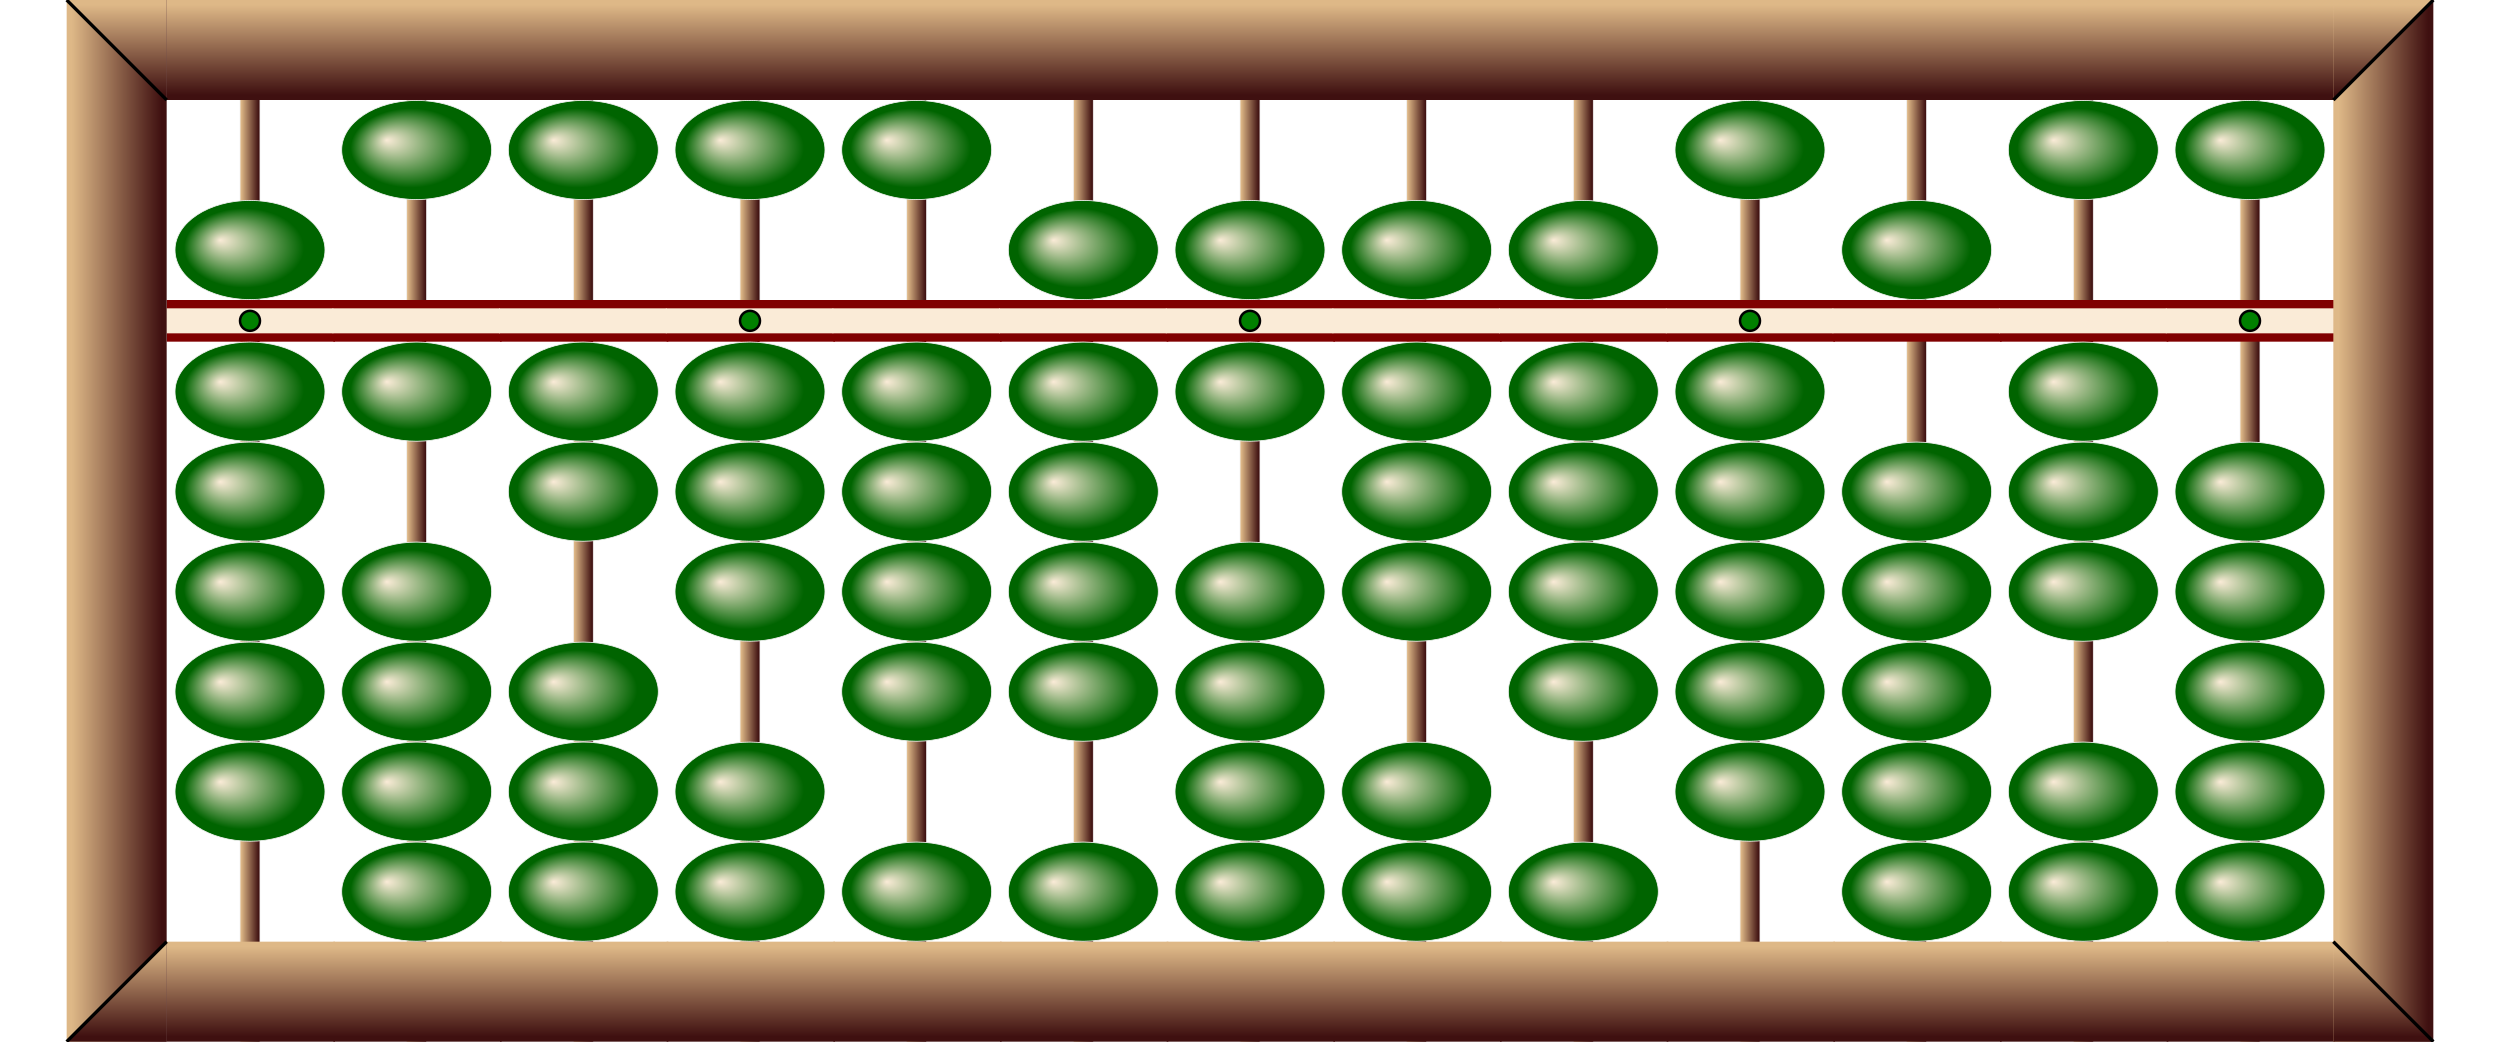
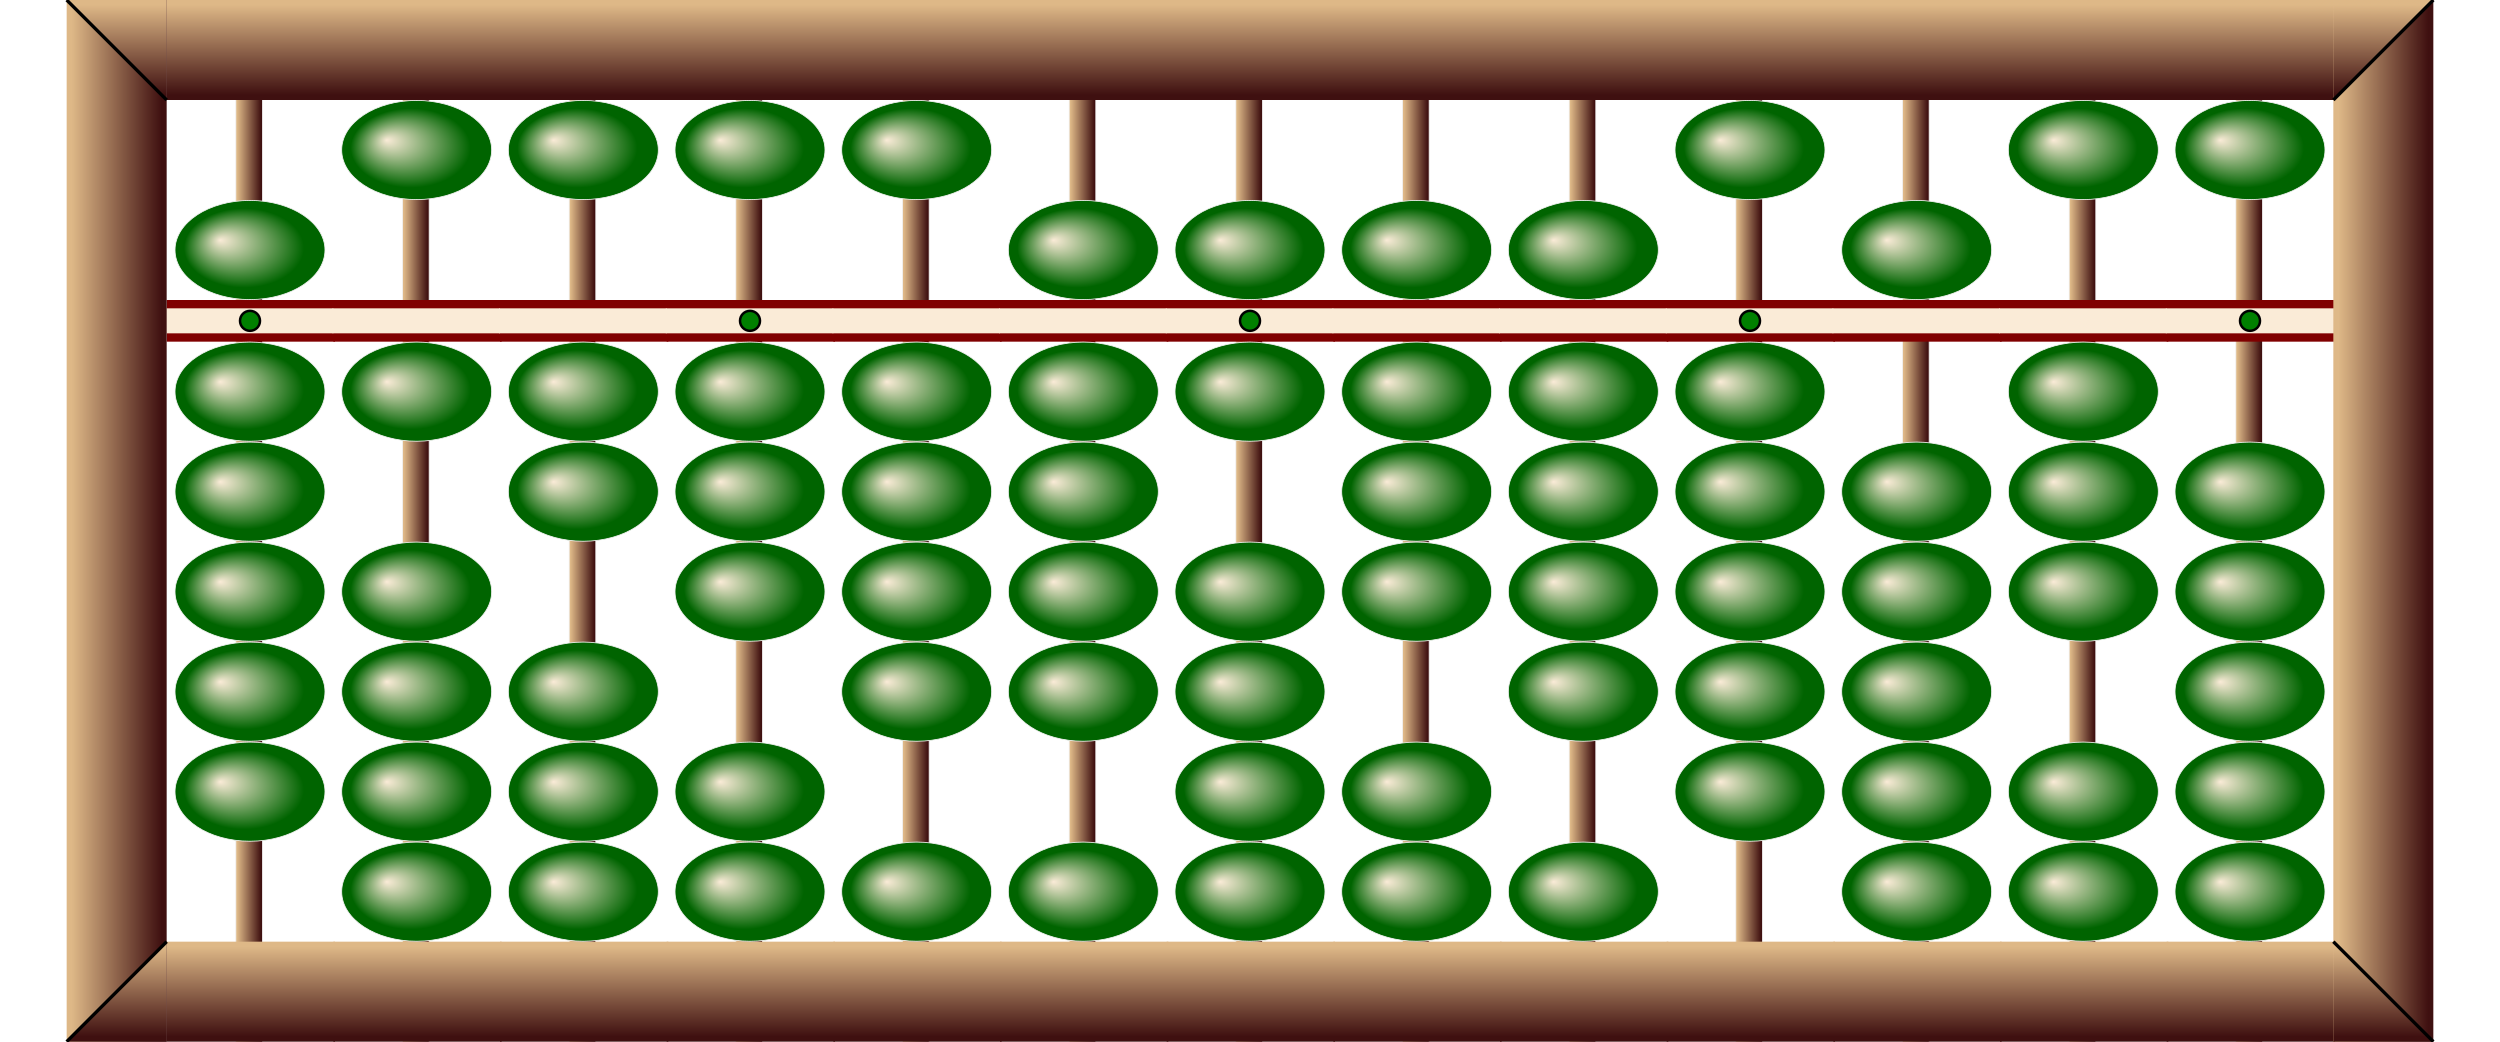
<svg xmlns="http://www.w3.org/2000/svg" x="0px" y="0px" width="750.0px" height="312.5px" viewBox="0 0 3000 1250">
+   <style>
+ .names {;
+ font: bold 80px mono;
+ fill: Gold;
+ }
+ </style>
  <defs>
    <radialGradient id="grad1" cx="50%" cy="50%" r="50%" fx="30%" fy="40%">
      <stop offset="0%" stop-color="antiquewhite" />
      <stop offset="80%" stop-color="Darkgreen" />
    </radialGradient>
    <linearGradient id="rodgrad">
      <stop offset="5%" stop-color="BurlyWood" />
      <stop offset="95%" stop-color="#3f1010" />
    </linearGradient>
-     <linearGradient id="rodgrad2" gradientTransform="rotate(90)">
+     <linearGradient id="framegrad">
+       <stop offset="5%" stop-color="BurlyWood" />
+       <stop offset="95%" stop-color="#3f1010" />
+     </linearGradient>
+     <linearGradient id="framegrad2" gradientTransform="rotate(90)">
      <stop offset="5%" stop-color="BurlyWood" />
      <stop offset="95%" stop-color="#3f1010" />
    </linearGradient>
    <linearGradient id="jap1">
      <stop offset="5%" stop-color="BurlyWood" />
      <stop offset="95%" stop-color="#3f0010" />
    </linearGradient>
    <linearGradient id="jap2">
      <stop offset="5%" stop-color="#250000" />
      <stop offset="95%" stop-color="Peru" />
    </linearGradient>
    <g id="bead">
      <polygon fill="url(#jap1)" stroke="#F2F2F2" points="80,0 5,60 195,60 119,0" />
      <polygon fill="url(#jap2)" stroke="#F2F2F2" points="119,120 195,60 5,60 80,120" />
    </g>
    <g id="bead2">
      <ellipse cx="100" cy="60" rx="90" ry="59.5" fill="url(#grad1)" stroke="#F2F2F2" />
    </g>
    <g id="frame">
-       <rect y="0" fill="url(#rodgrad2)" width="202" height="120" />
+       <rect y="0" fill="url(#framegrad2)" width="202" height="120" />
    </g>
    <g id="bar">
      <rect x="0" y="0" width="202" height="50" fill="Maroon" />
      <rect x="-1" y="10" fill="AntiqueWhite" width="202" height="30" />
    </g>
    <g id="bardot">
      <use href="#bar" />
      <circle cx="100" cy="25" r="12" stroke="black" stroke-width="3" fill="green" />
    </g>
  </defs>
-   <rect x="288" y="0.5" fill="url(#rodgrad)" stroke="#F2F2F2" width="24" height="1250" />
+   <rect x="283" y="0.5" fill="url(#rodgrad)" stroke="#F2F2F2" width="32" height="1250" />
  <use href="#frame" x="200" y="0" />
  <use href="#frame" x="200" y="1130" />
  <use href="#bardot" x="200" y="360" />
  <use href="#bead2" x="200" y="240" />
  <use href="#bead2" x="200" y="410" />
  <use href="#bead2" x="200" y="530" />
  <use href="#bead2" x="200" y="650" />
  <use href="#bead2" x="200" y="770" />
  <use href="#bead2" x="200" y="890" />
-   <rect x="488" y="0.5" fill="url(#rodgrad)" stroke="#F2F2F2" width="24" height="1250" />
+   <rect x="483" y="0.5" fill="url(#rodgrad)" stroke="#F2F2F2" width="32" height="1250" />
  <use href="#frame" x="400" y="0" />
  <use href="#frame" x="400" y="1130" />
  <use href="#bar" x="400" y="360" />
  <use href="#bead2" x="400" y="120" />
  <use href="#bead2" x="400" y="410" />
  <use href="#bead2" x="400" y="650" />
  <use href="#bead2" x="400" y="770" />
  <use href="#bead2" x="400" y="890" />
  <use href="#bead2" x="400" y="1010" />
-   <rect x="688" y="0.5" fill="url(#rodgrad)" stroke="#F2F2F2" width="24" height="1250" />
+   <rect x="683" y="0.5" fill="url(#rodgrad)" stroke="#F2F2F2" width="32" height="1250" />
  <use href="#frame" x="600" y="0" />
  <use href="#frame" x="600" y="1130" />
  <use href="#bar" x="600" y="360" />
  <use href="#bead2" x="600" y="120" />
  <use href="#bead2" x="600" y="410" />
  <use href="#bead2" x="600" y="530" />
  <use href="#bead2" x="600" y="770" />
  <use href="#bead2" x="600" y="890" />
  <use href="#bead2" x="600" y="1010" />
-   <rect x="888" y="0.5" fill="url(#rodgrad)" stroke="#F2F2F2" width="24" height="1250" />
+   <rect x="883" y="0.5" fill="url(#rodgrad)" stroke="#F2F2F2" width="32" height="1250" />
  <use href="#frame" x="800" y="0" />
  <use href="#frame" x="800" y="1130" />
  <use href="#bardot" x="800" y="360" />
  <use href="#bead2" x="800" y="120" />
  <use href="#bead2" x="800" y="410" />
  <use href="#bead2" x="800" y="530" />
  <use href="#bead2" x="800" y="650" />
  <use href="#bead2" x="800" y="890" />
  <use href="#bead2" x="800" y="1010" />
-   <rect x="1088" y="0.5" fill="url(#rodgrad)" stroke="#F2F2F2" width="24" height="1250" />
+   <rect x="1083" y="0.5" fill="url(#rodgrad)" stroke="#F2F2F2" width="32" height="1250" />
  <use href="#frame" x="1000" y="0" />
  <use href="#frame" x="1000" y="1130" />
  <use href="#bar" x="1000" y="360" />
  <use href="#bead2" x="1000" y="120" />
  <use href="#bead2" x="1000" y="410" />
  <use href="#bead2" x="1000" y="530" />
  <use href="#bead2" x="1000" y="650" />
  <use href="#bead2" x="1000" y="770" />
  <use href="#bead2" x="1000" y="1010" />
-   <rect x="1288" y="0.5" fill="url(#rodgrad)" stroke="#F2F2F2" width="24" height="1250" />
+   <rect x="1283" y="0.5" fill="url(#rodgrad)" stroke="#F2F2F2" width="32" height="1250" />
  <use href="#frame" x="1200" y="0" />
  <use href="#frame" x="1200" y="1130" />
  <use href="#bar" x="1200" y="360" />
  <use href="#bead2" x="1200" y="240" />
  <use href="#bead2" x="1200" y="410" />
  <use href="#bead2" x="1200" y="530" />
  <use href="#bead2" x="1200" y="650" />
  <use href="#bead2" x="1200" y="770" />
  <use href="#bead2" x="1200" y="1010" />
-   <rect x="1488" y="0.5" fill="url(#rodgrad)" stroke="#F2F2F2" width="24" height="1250" />
+   <rect x="1483" y="0.5" fill="url(#rodgrad)" stroke="#F2F2F2" width="32" height="1250" />
  <use href="#frame" x="1400" y="0" />
  <use href="#frame" x="1400" y="1130" />
  <use href="#bardot" x="1400" y="360" />
  <use href="#bead2" x="1400" y="240" />
  <use href="#bead2" x="1400" y="410" />
  <use href="#bead2" x="1400" y="650" />
  <use href="#bead2" x="1400" y="770" />
  <use href="#bead2" x="1400" y="890" />
  <use href="#bead2" x="1400" y="1010" />
-   <rect x="1688" y="0.5" fill="url(#rodgrad)" stroke="#F2F2F2" width="24" height="1250" />
+   <rect x="1683" y="0.5" fill="url(#rodgrad)" stroke="#F2F2F2" width="32" height="1250" />
  <use href="#frame" x="1600" y="0" />
  <use href="#frame" x="1600" y="1130" />
  <use href="#bar" x="1600" y="360" />
  <use href="#bead2" x="1600" y="240" />
  <use href="#bead2" x="1600" y="410" />
  <use href="#bead2" x="1600" y="530" />
  <use href="#bead2" x="1600" y="650" />
  <use href="#bead2" x="1600" y="890" />
  <use href="#bead2" x="1600" y="1010" />
-   <rect x="1888" y="0.5" fill="url(#rodgrad)" stroke="#F2F2F2" width="24" height="1250" />
+   <rect x="1883" y="0.5" fill="url(#rodgrad)" stroke="#F2F2F2" width="32" height="1250" />
  <use href="#frame" x="1800" y="0" />
  <use href="#frame" x="1800" y="1130" />
  <use href="#bar" x="1800" y="360" />
  <use href="#bead2" x="1800" y="240" />
  <use href="#bead2" x="1800" y="410" />
  <use href="#bead2" x="1800" y="530" />
  <use href="#bead2" x="1800" y="650" />
  <use href="#bead2" x="1800" y="770" />
  <use href="#bead2" x="1800" y="1010" />
-   <rect x="2088" y="0.5" fill="url(#rodgrad)" stroke="#F2F2F2" width="24" height="1250" />
+   <rect x="2083" y="0.5" fill="url(#rodgrad)" stroke="#F2F2F2" width="32" height="1250" />
  <use href="#frame" x="2000" y="0" />
  <use href="#frame" x="2000" y="1130" />
  <use href="#bardot" x="2000" y="360" />
  <use href="#bead2" x="2000" y="120" />
  <use href="#bead2" x="2000" y="410" />
  <use href="#bead2" x="2000" y="530" />
  <use href="#bead2" x="2000" y="650" />
  <use href="#bead2" x="2000" y="770" />
  <use href="#bead2" x="2000" y="890" />
-   <rect x="2288" y="0.5" fill="url(#rodgrad)" stroke="#F2F2F2" width="24" height="1250" />
+   <rect x="2283" y="0.5" fill="url(#rodgrad)" stroke="#F2F2F2" width="32" height="1250" />
  <use href="#frame" x="2200" y="0" />
  <use href="#frame" x="2200" y="1130" />
  <use href="#bar" x="2200" y="360" />
  <use href="#bead2" x="2200" y="240" />
  <use href="#bead2" x="2200" y="530" />
  <use href="#bead2" x="2200" y="650" />
  <use href="#bead2" x="2200" y="770" />
  <use href="#bead2" x="2200" y="890" />
  <use href="#bead2" x="2200" y="1010" />
-   <rect x="2488" y="0.5" fill="url(#rodgrad)" stroke="#F2F2F2" width="24" height="1250" />
+   <rect x="2483" y="0.5" fill="url(#rodgrad)" stroke="#F2F2F2" width="32" height="1250" />
  <use href="#frame" x="2400" y="0" />
  <use href="#frame" x="2400" y="1130" />
  <use href="#bar" x="2400" y="360" />
  <use href="#bead2" x="2400" y="120" />
  <use href="#bead2" x="2400" y="410" />
  <use href="#bead2" x="2400" y="530" />
  <use href="#bead2" x="2400" y="650" />
  <use href="#bead2" x="2400" y="890" />
  <use href="#bead2" x="2400" y="1010" />
-   <rect x="2688" y="0.5" fill="url(#rodgrad)" stroke="#F2F2F2" width="24" height="1250" />
+   <rect x="2683" y="0.5" fill="url(#rodgrad)" stroke="#F2F2F2" width="32" height="1250" />
  <use href="#frame" x="2600" y="0" />
  <use href="#frame" x="2600" y="1130" />
  <use href="#bardot" x="2600" y="360" />
  <use href="#bead2" x="2600" y="120" />
  <use href="#bead2" x="2600" y="530" />
  <use href="#bead2" x="2600" y="650" />
  <use href="#bead2" x="2600" y="770" />
  <use href="#bead2" x="2600" y="890" />
  <use href="#bead2" x="2600" y="1010" />
-   <rect x="80" y="0" fill="url(#rodgrad)" width="120" height="1250" />
-   <polygon fill="url(#rodgrad2)" points="80,0 200,120 200,0" />
+   <rect x="80" y="0" fill="url(#framegrad)" width="120" height="1250" />
+   <polygon fill="url(#framegrad2)" points="80,0 200,120 200,0" />
  <line x1="80" y1="0" x2="200" y2="120" stroke="black" stroke-width="4" />
-   <polygon fill="url(#rodgrad2)" points="80,1250      200,1130 200,1250" />
+   <polygon fill="url(#framegrad2)" points="80,1250      200,1130 200,1250" />
  <line x1="80" y1="1250" x2="200" y2="1130" stroke="black" stroke-width="4" />
-   <rect x="2800" y="0" fill="url(#rodgrad)" width="120" height="1250" />
-   <polygon fill="url(#rodgrad2)" points="2800,120      2920,0 2800,0" />
+   <rect x="2800" y="0" fill="url(#framegrad)" width="120" height="1250" />
+   <polygon fill="url(#framegrad2)" points="2800,120      2920,0 2800,0" />
  <line x1="2800" y1="120" x2="2920" y2="0" stroke="black" stroke-width="4" />
-   <polygon fill="url(#rodgrad2)" points="2800,     1130 2920,1250 2800,1250" />
+   <polygon fill="url(#framegrad2)" points="2800,     1130 2920,1250 2800,1250" />
  <line x1="2800" y1="1130" x2="2920" y2="1250" stroke="black" stroke-width="4" />
</svg>
